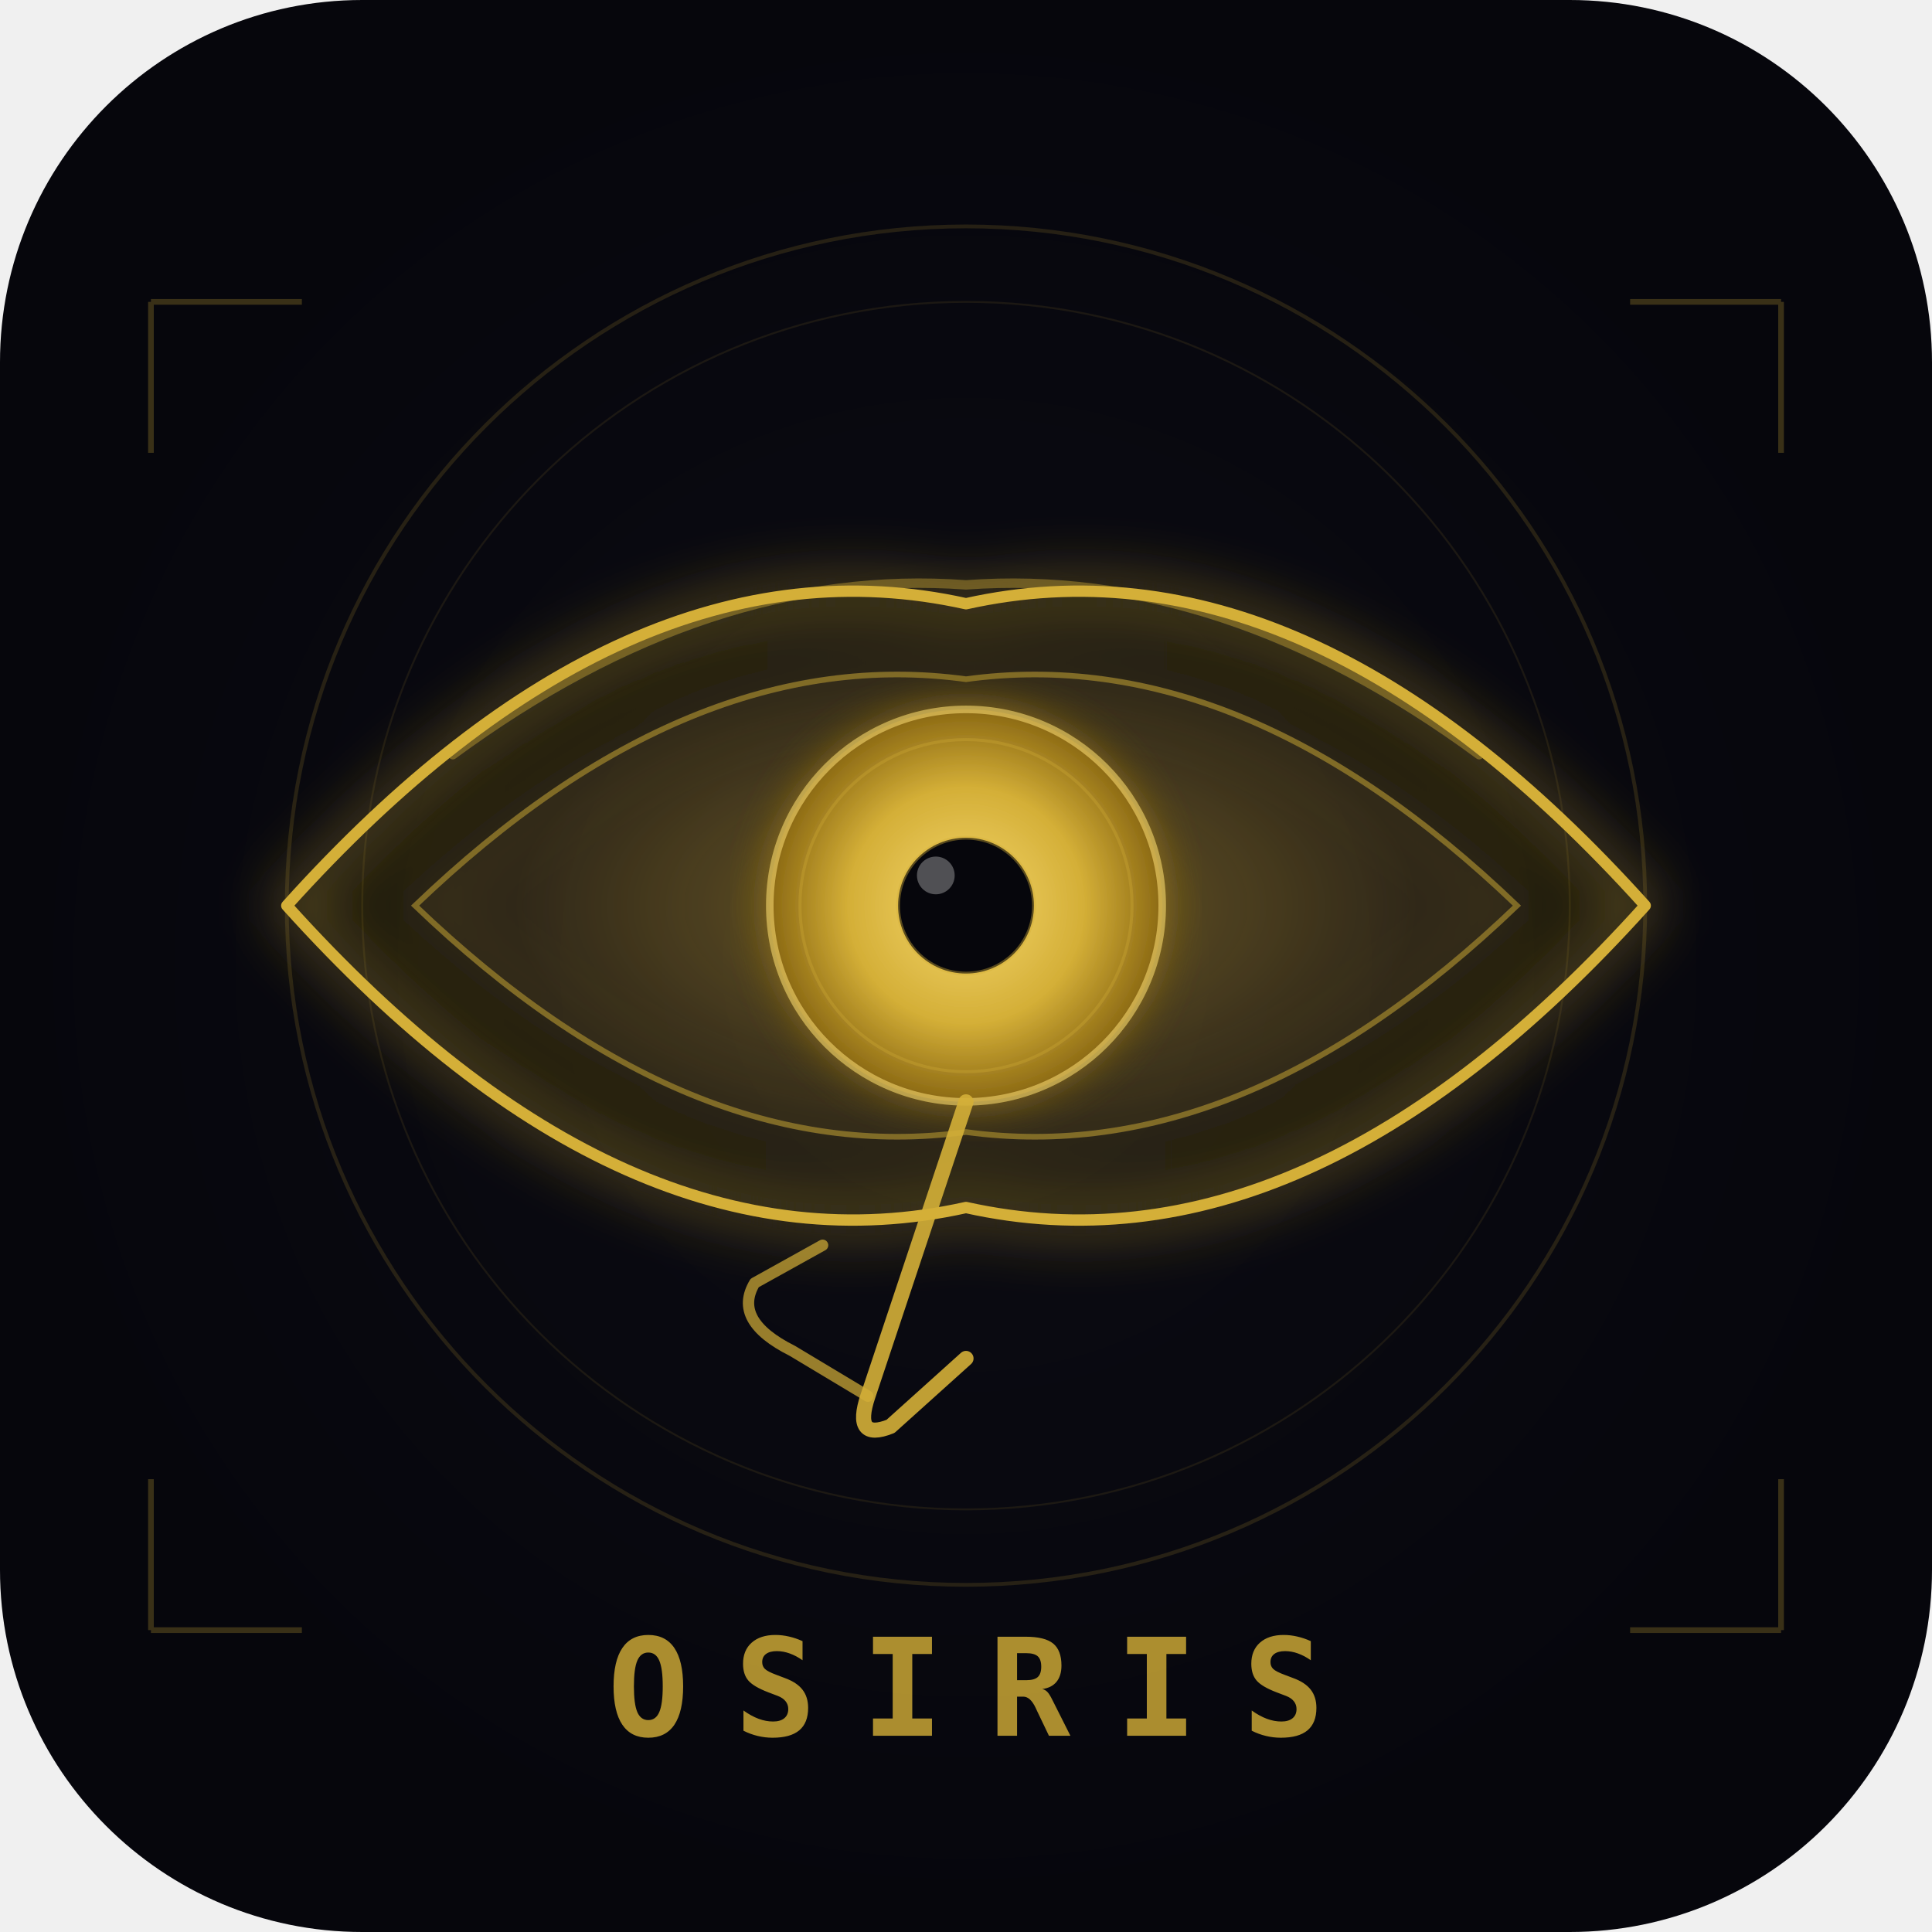
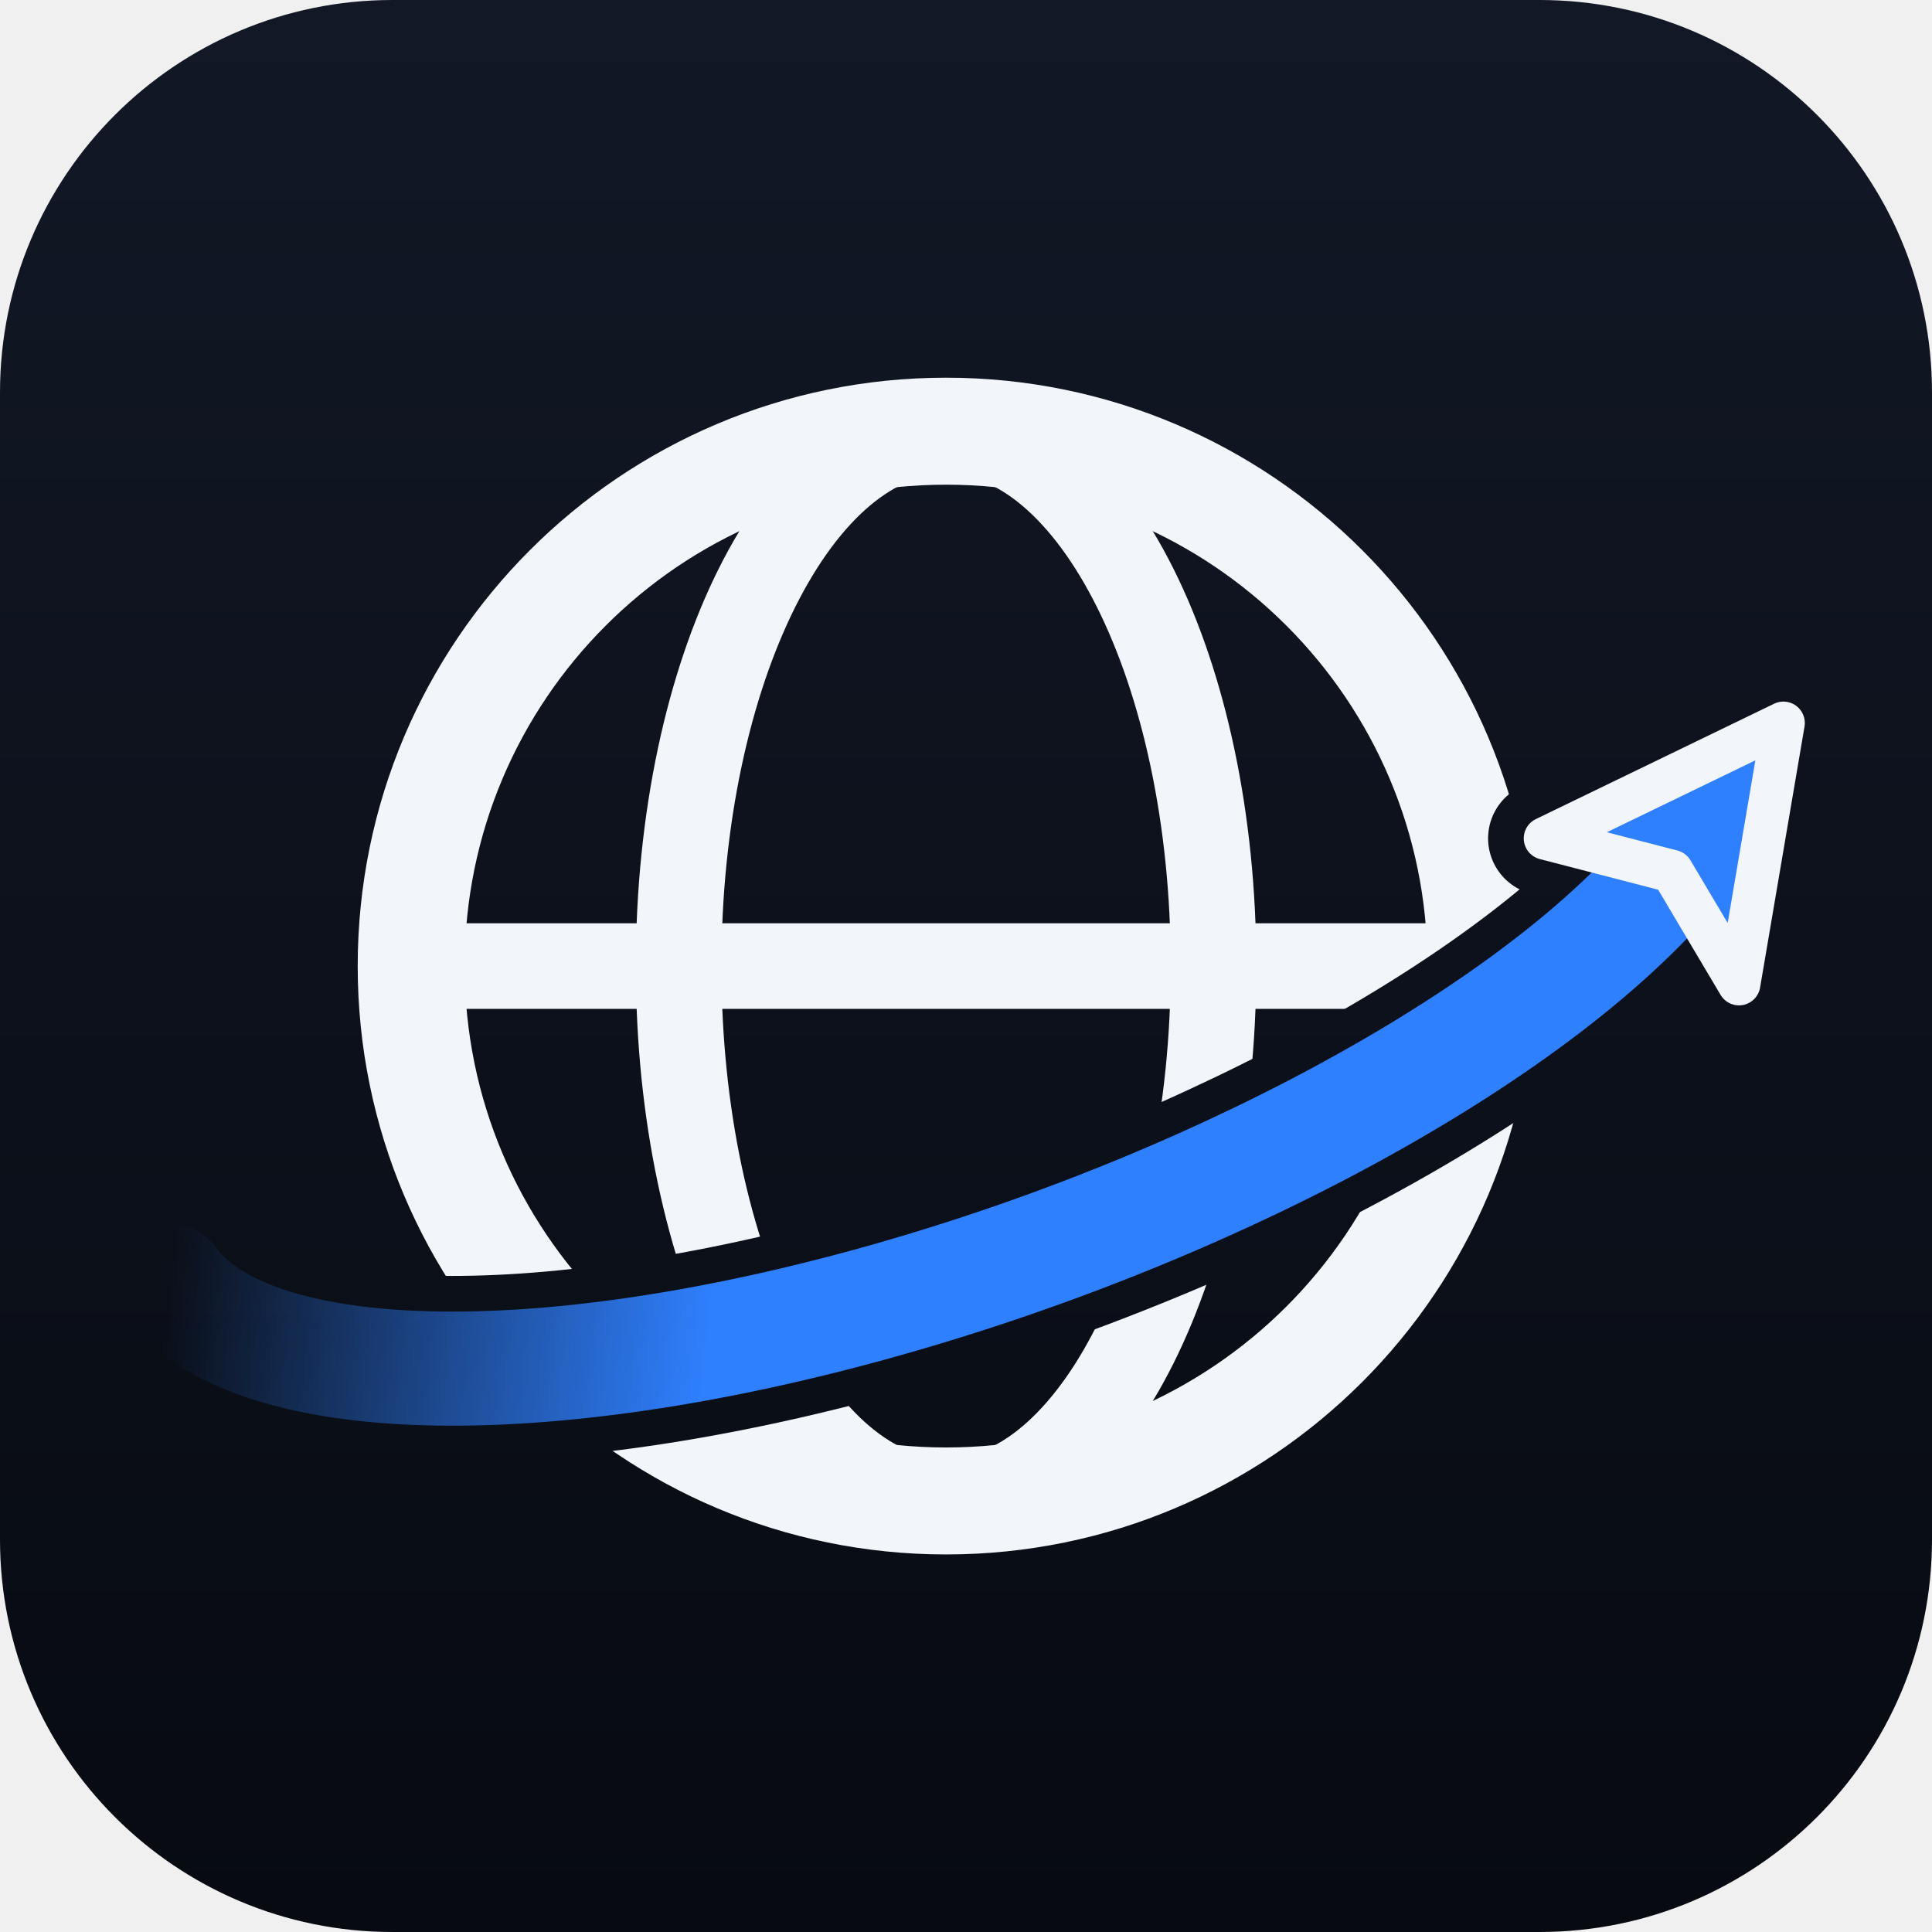
<svg xmlns="http://www.w3.org/2000/svg" viewBox="0 0 512 512" width="512" height="512">
  <defs>
-     <radialGradient id="bg" cx="50%" cy="50%" r="50%">
-       <stop offset="0%" stop-color="#0C0C14" />
-       <stop offset="100%" stop-color="#06060C" />
-     </radialGradient>
-     <radialGradient id="iris" cx="50%" cy="50%" r="50%">
-       <stop offset="0%" stop-color="#F5D76E" />
-       <stop offset="60%" stop-color="#D4AF37" />
-       <stop offset="100%" stop-color="#8B6914" />
-     </radialGradient>
-     <radialGradient id="glow" cx="50%" cy="50%" r="50%">
-       <stop offset="0%" stop-color="#D4AF37" stop-opacity="0.4" />
-       <stop offset="100%" stop-color="#D4AF37" stop-opacity="0" />
-     </radialGradient>
-     <filter id="f1" x="-50%" y="-50%" width="200%" height="200%">
-       <feGaussianBlur stdDeviation="8" result="blur" />
-       <feComposite in="SourceGraphic" in2="blur" operator="over" />
-     </filter>
-     <filter id="glow-filter">
-       <feGaussianBlur stdDeviation="6" result="blur" />
-       <feMerge>
-         <feMergeNode in="blur" />
-         <feMergeNode in="SourceGraphic" />
-       </feMerge>
-     </filter>
+     <linearGradient id="bg" x1="0" y1="0" x2="0" y2="1">
+       <stop offset="0" stop-color="#121826" />
+       <stop offset="1" stop-color="#070A11" />
+     </linearGradient>
  </defs>
-   <rect width="512" height="512" rx="96" fill="url(#bg)" />
-   <circle cx="256" cy="240" r="180" fill="none" stroke="#D4AF37" stroke-width="1" opacity="0.15" />
-   <circle cx="256" cy="240" r="160" fill="none" stroke="#D4AF37" stroke-width="0.5" opacity="0.1" />
-   <ellipse cx="256" cy="240" rx="120" ry="60" fill="url(#glow)" />
-   <g filter="url(#f1)">
-     <path d="M76 240 Q166 140 256 160 Q346 140 436 240 Q346 340 256 320 Q166 340 76 240Z" fill="rgba(212,175,55,0.06)" stroke="#D4AF37" stroke-width="3" stroke-linejoin="round" />
-     <path d="M110 240 Q183 170 256 180 Q329 170 402 240 Q329 310 256 300 Q183 310 110 240Z" fill="rgba(212,175,55,0.08)" stroke="#D4AF37" stroke-width="1.5" opacity="0.5" />
+   <rect width="512" height="512" rx="104" fill="url(#bg)" />
+   <g transform="translate(8.8 14.1) scale(0.945)">
+     <defs>
+       <clipPath id="tk-globe">
+         <circle cx="256" cy="256" r="150" />
+       </clipPath>
+       <mask id="tk-gaps" maskUnits="userSpaceOnUse" x="0" y="0" width="512" height="512">
+         <rect width="512" height="512" fill="#fff" />
+         <g fill="#000" stroke="#000" stroke-linecap="round" stroke-linejoin="round">
+           <path d="M38.21 344.19A236 84 -20 0 0 463.57 224.09" fill="none" stroke-width="52" />
+           <path d="M490.82 187.83L478.36 261.02L459.59 229.4L424 220.18Z" stroke-width="32" />
+         </g>
+       </mask>
+       <mask id="tk-behind" maskUnits="userSpaceOnUse" x="0" y="0" width="512" height="512">
+         <rect width="512" height="512" fill="#fff" />
+         <circle cx="256" cy="256" r="175" fill="#000" />
+       </mask>
+       <linearGradient id="tk-fade" gradientUnits="userSpaceOnUse" x1="38.21" y1="344.19" x2="189.84" y2="361.36">
+         <stop offset="0" stop-color="#2F80FF" stop-opacity="0" />
+         <stop offset="1" stop-color="#2F80FF" />
+       </linearGradient>
+     </defs>
+     <g mask="url(#tk-gaps)" fill="none" stroke="#F2F5FA" stroke-linecap="round">
+       <path d="M181 256A75 150 0 1 0 331 256A75 150 0 1 0 181 256M106 256H406" stroke-width="24" clip-path="url(#tk-globe)" />
+       <circle cx="256" cy="256" r="150" stroke-width="30" />
+     </g>
+     <path d="M38.21 344.19A236 84 -20 0 0 463.57 224.09" fill="none" stroke="url(#tk-fade)" stroke-width="32" stroke-linecap="round" />
+     <path d="M490.82 187.83L478.36 261.02L459.59 229.4L424 220.18Z" fill="#2F80FF" stroke="#F2F5FA" stroke-width="12" stroke-linejoin="round" />
  </g>
-   <circle cx="256" cy="240" r="52" fill="url(#iris)" filter="url(#glow-filter)" />
-   <circle cx="256" cy="240" r="52" fill="none" stroke="#F5D76E" stroke-width="2" opacity="0.6" />
-   <circle cx="256" cy="240" r="44" fill="none" stroke="#D4AF37" stroke-width="0.8" opacity="0.3" />
-   <circle cx="256" cy="240" r="18" fill="#06060C" />
-   <circle cx="256" cy="240" r="18" fill="none" stroke="#D4AF37" stroke-width="1" opacity="0.4" />
-   <circle cx="248" cy="232" r="5" fill="white" opacity="0.3" />
-   <g stroke="#D4AF37" fill="none" stroke-linecap="round" stroke-linejoin="round">
-     <path d="M256 292 L230 370 Q226 382 236 378 L256 360" stroke-width="4" opacity="0.9" />
-     <path d="M230 370 L210 358 Q194 350 200 340 L218 330" stroke-width="3" opacity="0.7" />
-     <path d="M120 200 Q188 150 256 155 Q324 150 392 200" stroke-width="2.5" opacity="0.4" />
-   </g>
-   <g stroke="#D4AF37" stroke-width="1.5" opacity="0.25" fill="none">
-     <path d="M40 80 L80 80 M40 80 L40 120" />
-     <path d="M472 80 L432 80 M472 80 L472 120" />
-     <path d="M40 432 L80 432 M40 432 L40 392" />
-     <path d="M472 432 L432 432 M472 432 L472 392" />
-   </g>
-   <text x="256" y="460" text-anchor="middle" font-family="monospace" font-size="36" fill="#D4AF37" letter-spacing="12" font-weight="700" opacity="0.8">OSIRIS</text>
</svg>
